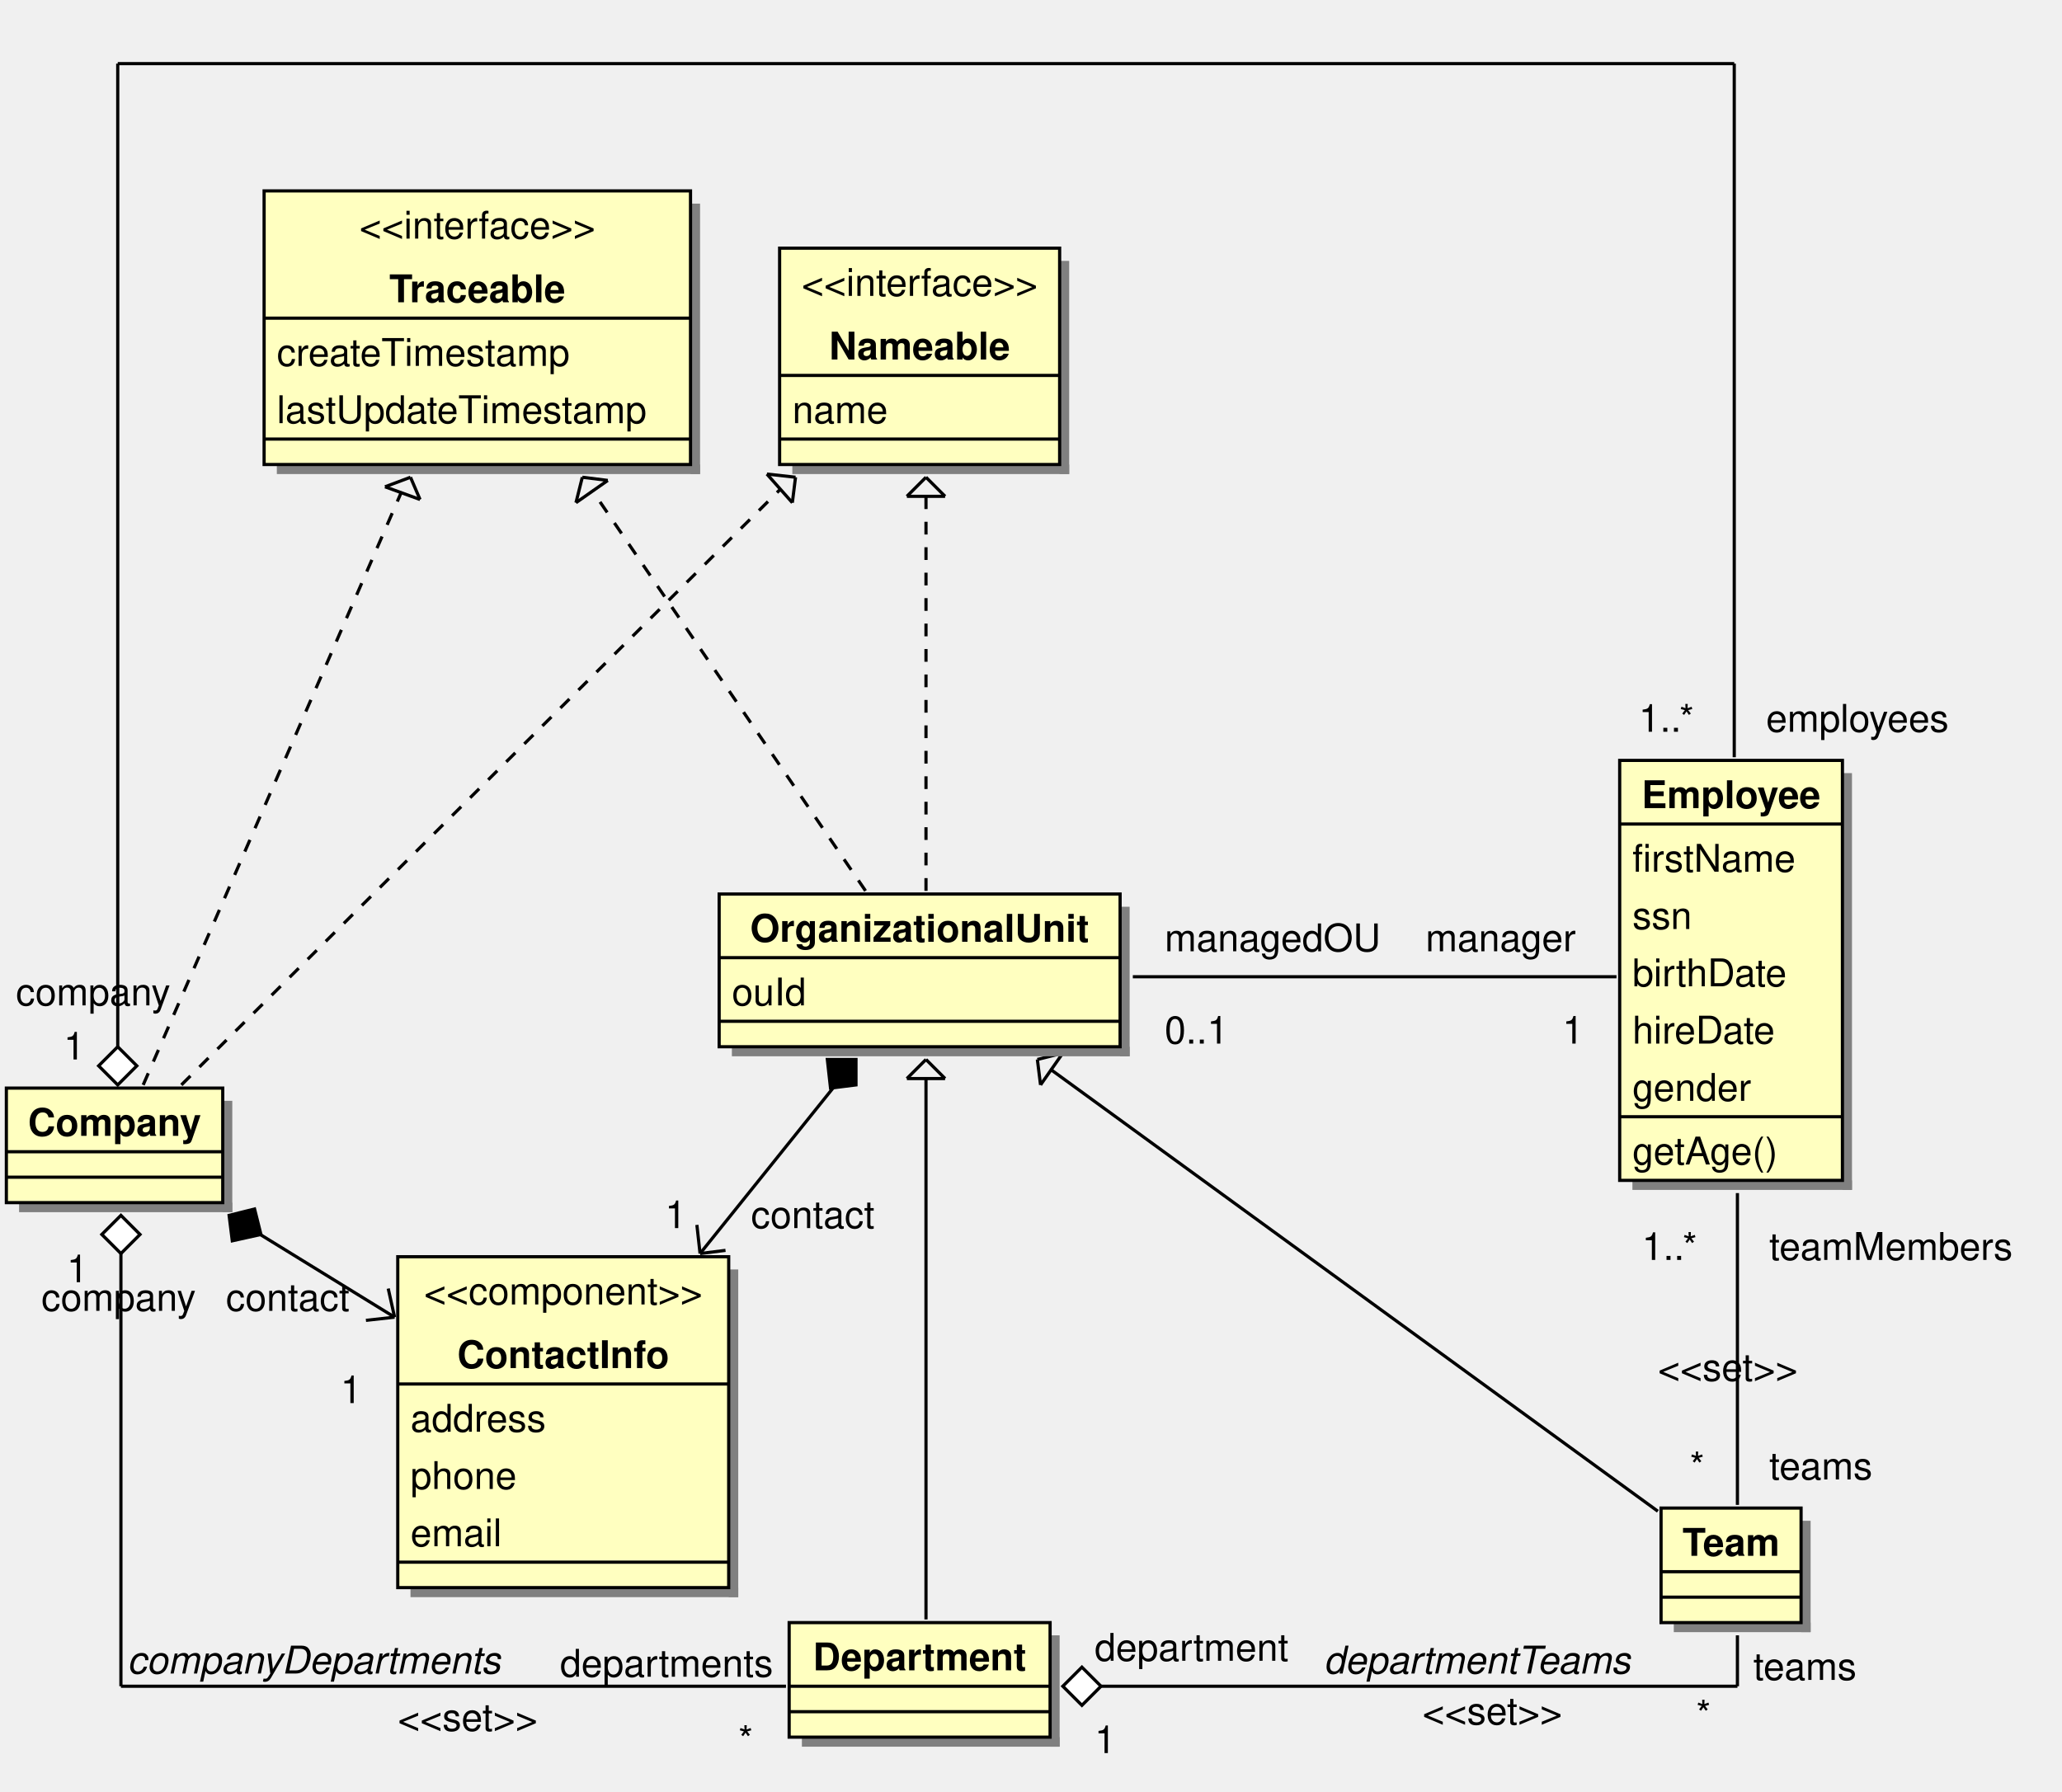
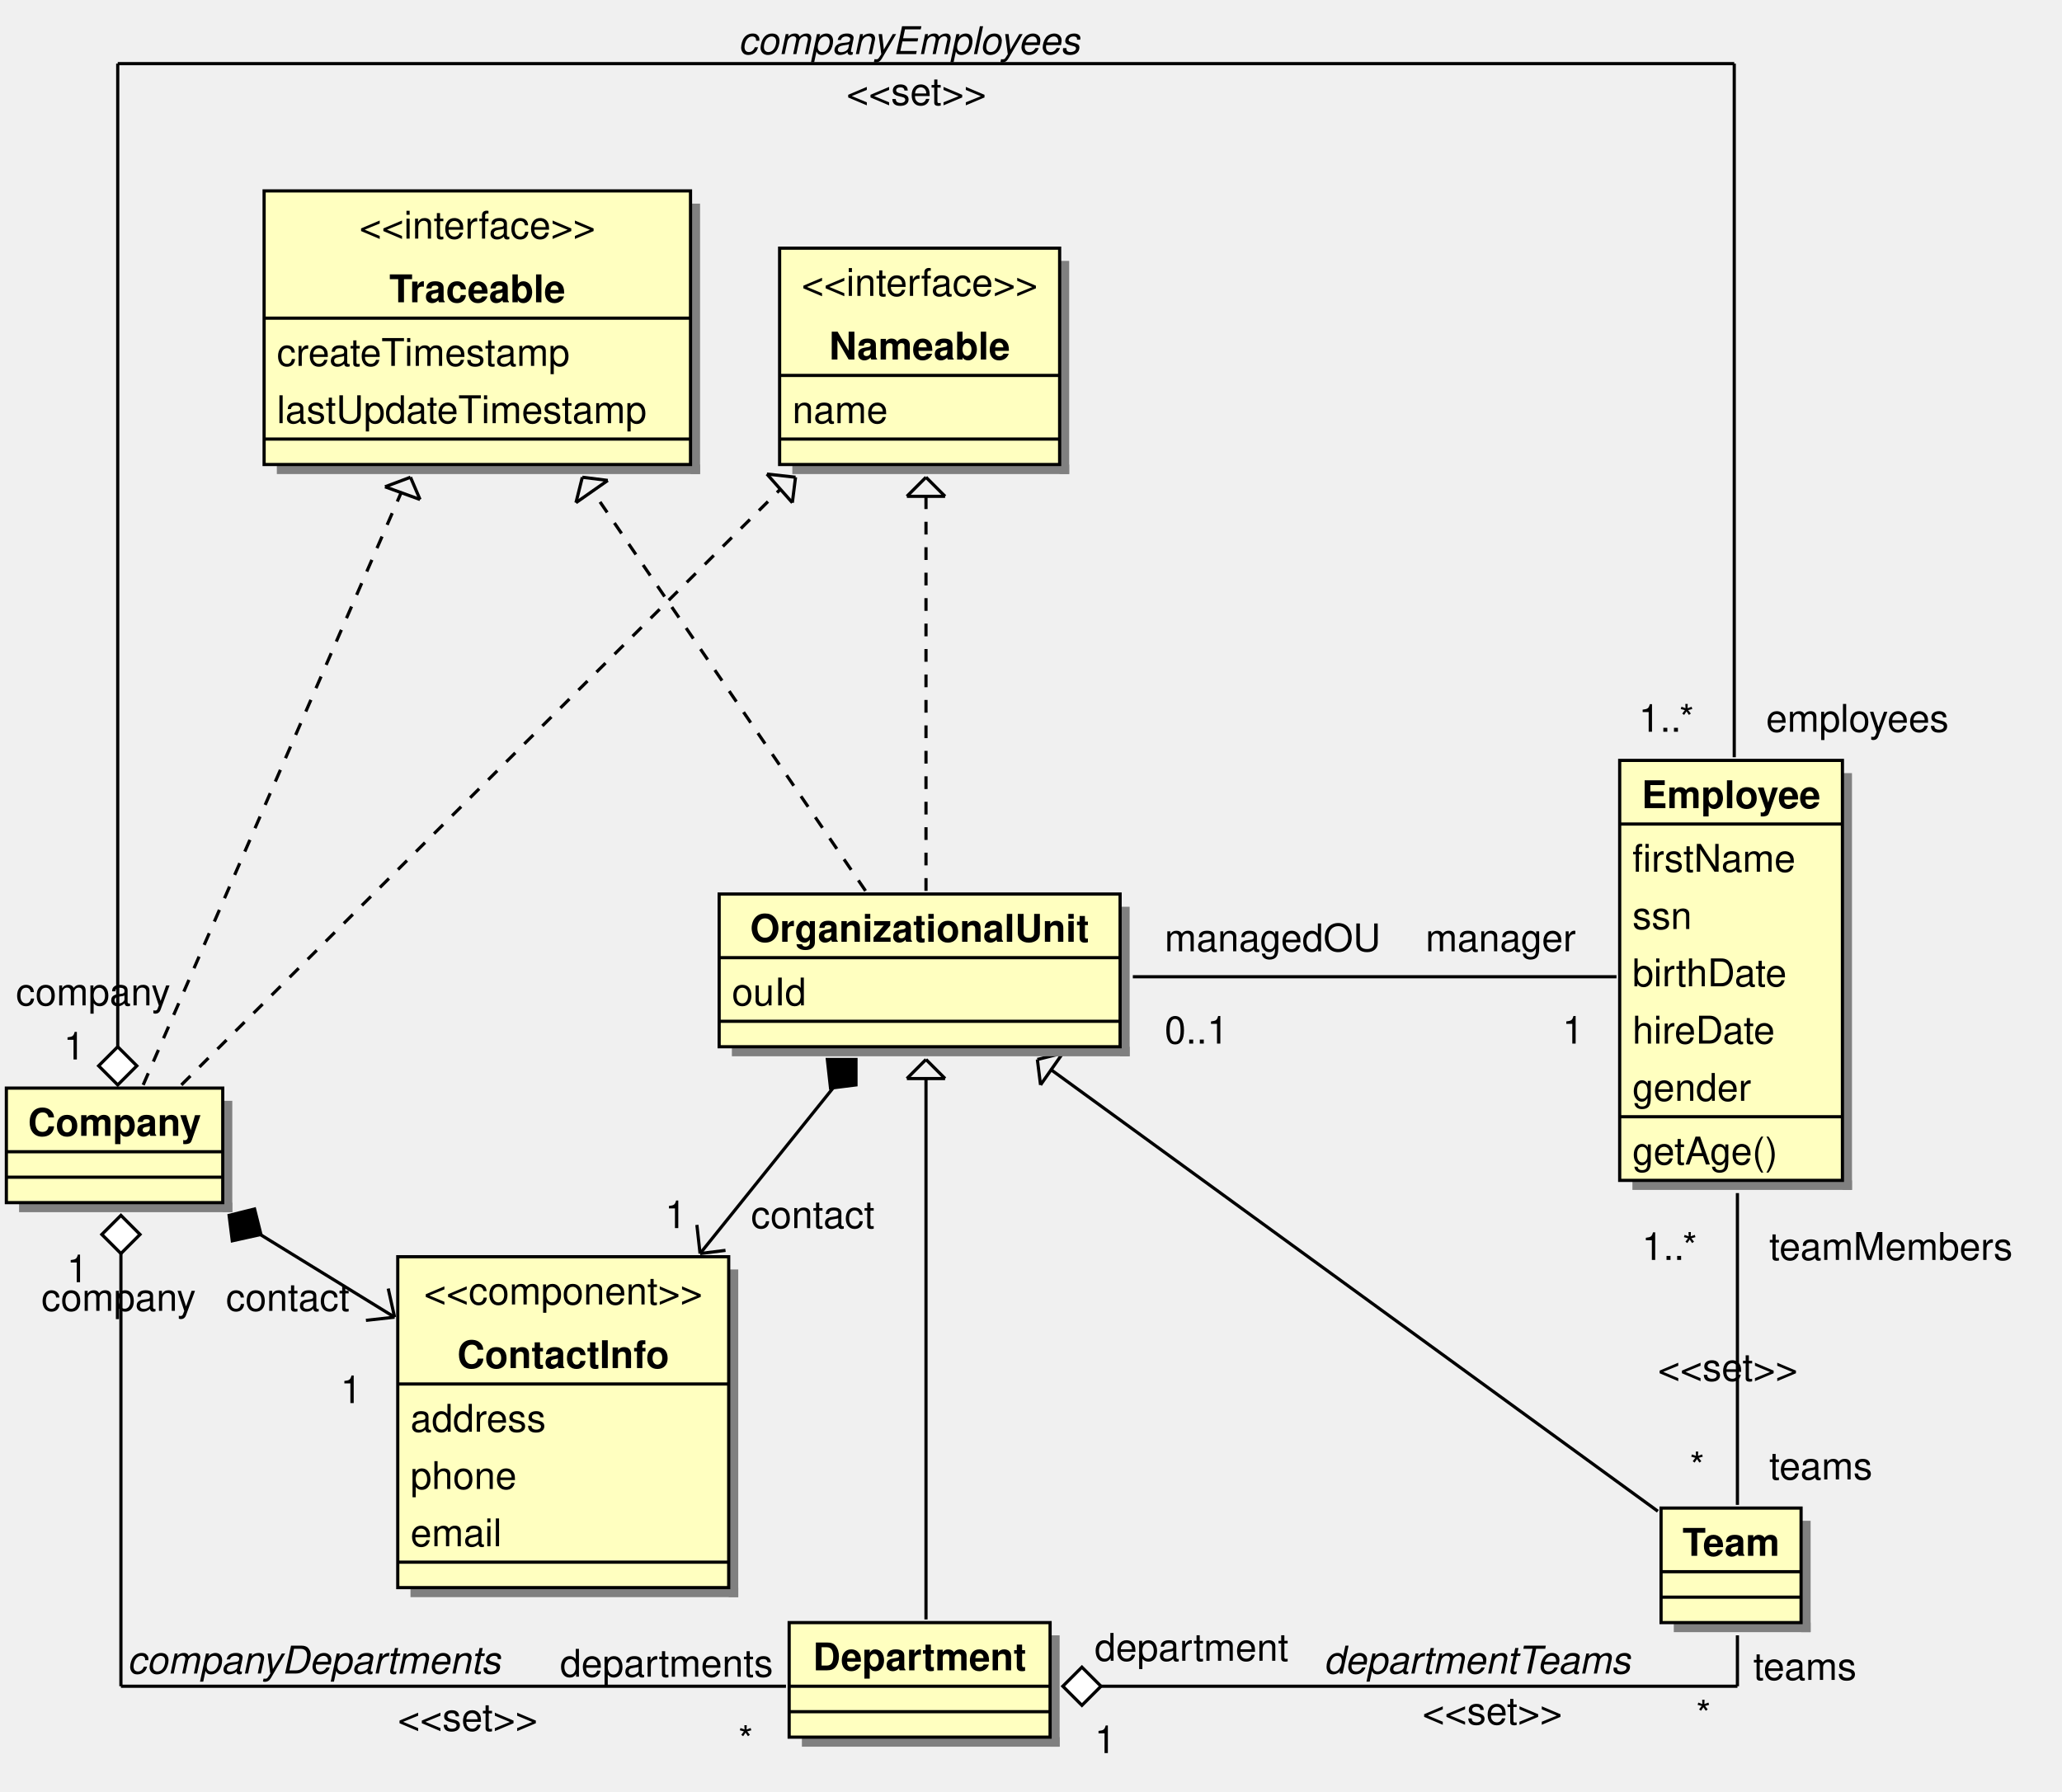
<svg xmlns="http://www.w3.org/2000/svg" width="648" height="563" version="1.1">
  <g>
-     <text font-family="Helvetica" font-size="12" fill="black" font-style="italic" x="40" y="526">companyDepartments</text>
+     <line stroke="black" stroke-opacity="1" x1="356" y1="307" x2="508" y2="307" />
+   </g>
+   <g>
+     <line stroke-dasharray="4,4" stroke="black" stroke-opacity="1" x1="57" y1="341" x2="245" y2="154" />
+     <line stroke="black" stroke-opacity="1" x1="250" y1="150" x2="241" y2="149" />
+     <line stroke="black" stroke-opacity="1" x1="250" y1="150" x2="249" y2="158" />
+     <line stroke="black" stroke-opacity="1" x1="241" y1="149" x2="249" y2="158" />
+   </g>
+   <g>
+     <line stroke="black" stroke-opacity="1" x1="521" y1="475" x2="330" y2="336" />
+     <line stroke="black" stroke-opacity="1" x1="326" y1="333" x2="327" y2="341" />
+     <line stroke="black" stroke-opacity="1" x1="326" y1="333" x2="334" y2="331" />
+     <line stroke="black" stroke-opacity="1" x1="327" y1="341" x2="334" y2="331" />
+   </g>
+   <g>
+     <line stroke="black" stroke-opacity="1" x1="291" y1="509" x2="291" y2="339" />
+     <line stroke="black" stroke-opacity="1" x1="291" y1="333" x2="285" y2="339" />
+     <line stroke="black" stroke-opacity="1" x1="291" y1="333" x2="297" y2="339" />
+     <line stroke="black" stroke-opacity="1" x1="285" y1="339" x2="297" y2="339" />
+   </g>
+   <g>
+     <line stroke="black" stroke-opacity="1" x1="546" y1="375" x2="546" y2="473" />
+   </g>
+   <g>
+     <line stroke-dasharray="4,4" stroke="black" stroke-opacity="1" x1="291" y1="280" x2="291" y2="156" />
+     <line stroke="black" stroke-opacity="1" x1="291" y1="150" x2="285" y2="156" />
+     <line stroke="black" stroke-opacity="1" x1="291" y1="150" x2="297" y2="156" />
+     <line stroke="black" stroke-opacity="1" x1="285" y1="156" x2="297" y2="156" />
+   </g>
+   <g>
+     <line stroke="black" stroke-opacity="1" x1="38" y1="382" x2="38" y2="530" />
+     <polygon fill="#ffffff" stroke="black" stroke-opacity="1" points="38,382 44,388 38,394 32,388" />
+   </g>
+   <g>
+     <line stroke="black" stroke-opacity="1" x1="545" y1="20" x2="545" y2="238" />
+   </g>
+   <g>
+     <line stroke="black" stroke-opacity="1" x1="546" y1="530" x2="546" y2="514" />
+   </g>
+   <g>
+     <text font-family="Helvetica" font-size="12" fill="#000000" xml:space="preserve" font-style="italic" x="416" y="526">departmentTeams</text>
+   </g>
+   <g>
+     <line stroke="black" stroke-opacity="1" x1="334" y1="530" x2="546" y2="530" />
+     <polygon fill="#ffffff" stroke="black" stroke-opacity="1" points="334,530 340,524 346,530 340,536" />
+   </g>
+   <g>
+     <line stroke="black" stroke-opacity="1" x1="37" y1="20" x2="545" y2="20" />
+   </g>
+   <g>
+     <line stroke="black" stroke-opacity="1" x1="124" y1="414" x2="122" y2="405" />
+     <line stroke="black" stroke-opacity="1" x1="124" y1="414" x2="115" y2="415" />
+     <line stroke="black" stroke-opacity="1" x1="72" y1="382" x2="124" y2="414" />
+     <polygon fill="#000000" stroke="black" stroke-opacity="1" points="72,382 80,380 82,388 73,390" />
  </g>
  <g>
    <line stroke-dasharray="4,4" stroke="black" stroke-opacity="1" x1="45" y1="341" x2="126" y2="155" />
    <line stroke="black" stroke-opacity="1" x1="129" y1="150" x2="121" y2="153" />
    <line stroke="black" stroke-opacity="1" x1="129" y1="150" x2="132" y2="157" />
    <line stroke="black" stroke-opacity="1" x1="121" y1="153" x2="132" y2="157" />
  </g>
  <g>
-     <line stroke="black" stroke-opacity="1" x1="291" y1="509" x2="291" y2="339" />
-     <line stroke="black" stroke-opacity="1" x1="291" y1="333" x2="285" y2="339" />
-     <line stroke="black" stroke-opacity="1" x1="291" y1="333" x2="297" y2="339" />
-     <line stroke="black" stroke-opacity="1" x1="285" y1="339" x2="297" y2="339" />
+     <line stroke="black" stroke-opacity="1" x1="220" y1="394" x2="228" y2="393" />
+     <line stroke="black" stroke-opacity="1" x1="220" y1="394" x2="219" y2="385" />
+     <line stroke="black" stroke-opacity="1" x1="269" y1="333" x2="220" y2="394" />
+     <polygon fill="#000000" stroke="black" stroke-opacity="1" points="269,333 269,341 261,342 260,333" />
  </g>
  <g>
    <line stroke-dasharray="4,4" stroke="black" stroke-opacity="1" x1="272" y1="280" x2="186" y2="154" />
    <line stroke="black" stroke-opacity="1" x1="183" y1="150" x2="181" y2="158" />
    <line stroke="black" stroke-opacity="1" x1="183" y1="150" x2="191" y2="151" />
    <line stroke="black" stroke-opacity="1" x1="181" y1="158" x2="191" y2="151" />
  </g>
  <g>
-     <line stroke="black" stroke-opacity="1" x1="521" y1="475" x2="330" y2="336" />
-     <line stroke="black" stroke-opacity="1" x1="326" y1="333" x2="327" y2="341" />
-     <line stroke="black" stroke-opacity="1" x1="326" y1="333" x2="334" y2="331" />
-     <line stroke="black" stroke-opacity="1" x1="327" y1="341" x2="334" y2="331" />
-   </g>
-   <g>
-     <line stroke-dasharray="4,4" stroke="black" stroke-opacity="1" x1="291" y1="280" x2="291" y2="156" />
-     <line stroke="black" stroke-opacity="1" x1="291" y1="150" x2="285" y2="156" />
-     <line stroke="black" stroke-opacity="1" x1="291" y1="150" x2="297" y2="156" />
-     <line stroke="black" stroke-opacity="1" x1="285" y1="156" x2="297" y2="156" />
-   </g>
-   <g>
-     <line stroke="black" stroke-opacity="1" x1="38" y1="382" x2="38" y2="530" />
-     <polygon fill="white" stroke="black" stroke-opacity="1" points="38,382 44,388 38,394 32,388" />
+     <text font-family="Helvetica" font-size="12" fill="#000000" xml:space="preserve" font-style="italic" x="232" y="17">companyEmployees</text>
+   </g>
+   <g>
+     <line stroke="black" stroke-opacity="1" x1="37" y1="341" x2="37" y2="20" />
+     <polygon fill="#ffffff" stroke="black" stroke-opacity="1" points="37,341 31,335 37,329 43,335" />
  </g>
  <g>
    <line stroke="black" stroke-opacity="1" x1="38" y1="530" x2="247" y2="530" />
  </g>
  <g>
-     <text font-family="Helvetica" font-size="12" fill="black" font-style="italic" x="416" y="526">departmentTeams</text>
-   </g>
-   <g>
-     <line stroke="black" stroke-opacity="1" x1="545" y1="20" x2="545" y2="238" />
-   </g>
-   <g>
-     <line stroke="black" stroke-opacity="1" x1="546" y1="375" x2="546" y2="473" />
-   </g>
-   <g>
-     <line stroke="black" stroke-opacity="1" x1="37" y1="341" x2="37" y2="20" />
-     <polygon fill="white" stroke="black" stroke-opacity="1" points="37,341 31,335 37,329 43,335" />
-   </g>
-   <g>
-     <line stroke="black" stroke-opacity="1" x1="37" y1="20" x2="545" y2="20" />
-   </g>
-   <g>
-     <line stroke="black" stroke-opacity="1" x1="334" y1="530" x2="546" y2="530" />
-     <polygon fill="white" stroke="black" stroke-opacity="1" points="334,530 340,524 346,530 340,536" />
-   </g>
-   <g>
-     <line stroke="black" stroke-opacity="1" x1="546" y1="530" x2="546" y2="514" />
-   </g>
-   <g>
-     <line stroke="black" stroke-opacity="1" x1="356" y1="307" x2="508" y2="307" />
-   </g>
-   <g>
-     <line stroke-dasharray="4,4" stroke="black" stroke-opacity="1" x1="57" y1="341" x2="245" y2="154" />
-     <line stroke="black" stroke-opacity="1" x1="250" y1="150" x2="241" y2="149" />
-     <line stroke="black" stroke-opacity="1" x1="250" y1="150" x2="249" y2="158" />
-     <line stroke="black" stroke-opacity="1" x1="241" y1="149" x2="249" y2="158" />
-   </g>
-   <g>
-     <line stroke="black" stroke-opacity="1" x1="220" y1="394" x2="228" y2="393" />
-     <line stroke="black" stroke-opacity="1" x1="220" y1="394" x2="219" y2="385" />
-     <line stroke="black" stroke-opacity="1" x1="269" y1="333" x2="220" y2="394" />
-     <polygon fill="black" stroke="black" stroke-opacity="1" points="269,333 269,341 261,342 260,333" />
-   </g>
-   <g>
-     <line stroke="black" stroke-opacity="1" x1="124" y1="414" x2="122" y2="405" />
-     <line stroke="black" stroke-opacity="1" x1="124" y1="414" x2="115" y2="415" />
-     <line stroke="black" stroke-opacity="1" x1="72" y1="382" x2="124" y2="414" />
-     <polygon fill="black" stroke="black" stroke-opacity="1" points="72,382 80,380 82,388 73,390" />
+     <text font-family="Helvetica" font-size="12" fill="#000000" xml:space="preserve" font-style="italic" x="40" y="526">companyDepartments</text>
+   </g>
+   <g>
+     <rect fill="#808080" stroke="none" stroke-opacity="1" x="70" y="346" width="3" height="35" />
+     <rect fill="#808080" stroke="none" stroke-opacity="1" x="6" y="378" width="67" height="3" />
+     <rect fill="#ffffc0" stroke="black" stroke-width="1" stroke-opacity="1" x="2" y="342" width="68" height="36" />
+     <text font-family="Helvetica" font-size="12" fill="#000000" xml:space="preserve" font-weight="bold" text-anchor="middle" x="36" y="357">Company</text>
+     <line stroke="black" stroke-opacity="1" x1="2" y1="362" x2="70" y2="362" />
+     <line stroke="black" stroke-opacity="1" x1="2" y1="370" x2="70" y2="370" />
+   </g>
+   <g>
+     <rect fill="#808080" stroke="none" stroke-opacity="1" x="352" y="285" width="3" height="47" />
+     <rect fill="#808080" stroke="none" stroke-opacity="1" x="230" y="329" width="125" height="3" />
+     <rect fill="#ffffc0" stroke="black" stroke-width="1" stroke-opacity="1" x="226" y="281" width="126" height="48" />
+     <text font-family="Helvetica" font-size="12" fill="#000000" xml:space="preserve" font-weight="bold" text-anchor="middle" x="289" y="296">OrganizationalUnit</text>
+     <line stroke="black" stroke-opacity="1" x1="226" y1="301" x2="352" y2="301" />
+     <text font-family="Helvetica" font-size="12" fill="#000000" xml:space="preserve" x="230" y="316">ouId</text>
+     <line stroke="black" stroke-opacity="1" x1="226" y1="321" x2="352" y2="321" />
+   </g>
+   <g>
+     <rect fill="#808080" stroke="none" stroke-opacity="1" x="229" y="399" width="3" height="103" />
+     <rect fill="#808080" stroke="none" stroke-opacity="1" x="129" y="499" width="103" height="3" />
+     <rect fill="#ffffc0" stroke="black" stroke-width="1" stroke-opacity="1" x="125" y="395" width="104" height="104" />
+     <text font-family="Helvetica" font-size="12" fill="#000000" xml:space="preserve" text-anchor="middle" x="177" y="410">&lt;&lt;component&gt;&gt;</text>
+     <text font-family="Helvetica" font-size="12" fill="#000000" xml:space="preserve" font-weight="bold" text-anchor="middle" x="177" y="430">ContactInfo</text>
+     <line stroke="black" stroke-opacity="1" x1="125" y1="435" x2="229" y2="435" />
+     <text font-family="Helvetica" font-size="12" fill="#000000" xml:space="preserve" x="129" y="450">address</text>
+     <text font-family="Helvetica" font-size="12" fill="#000000" xml:space="preserve" x="129" y="468">phone</text>
+     <text font-family="Helvetica" font-size="12" fill="#000000" xml:space="preserve" x="129" y="486">email</text>
+     <line stroke="black" stroke-opacity="1" x1="125" y1="491" x2="229" y2="491" />
  </g>
  <g>
    <rect fill="#808080" stroke="none" stroke-opacity="1" x="333" y="82" width="3" height="67" />
    <rect fill="#808080" stroke="none" stroke-opacity="1" x="249" y="146" width="87" height="3" />
    <rect fill="#ffffc0" stroke="black" stroke-width="1" stroke-opacity="1" x="245" y="78" width="88" height="68" />
-     <text font-family="Helvetica" font-size="12" fill="black" text-anchor="middle" x="289" y="93">&lt;&lt;interface&gt;&gt;</text>
-     <text font-family="Helvetica" font-size="12" fill="black" font-weight="bold" text-anchor="middle" x="289" y="113">Nameable</text>
+     <text font-family="Helvetica" font-size="12" fill="#000000" xml:space="preserve" text-anchor="middle" x="289" y="93">&lt;&lt;interface&gt;&gt;</text>
+     <text font-family="Helvetica" font-size="12" fill="#000000" xml:space="preserve" font-weight="bold" text-anchor="middle" x="289" y="113">Nameable</text>
    <line stroke="black" stroke-opacity="1" x1="245" y1="118" x2="333" y2="118" />
-     <text font-family="Helvetica" font-size="12" fill="black" x="249" y="133">name</text>
+     <text font-family="Helvetica" font-size="12" fill="#000000" xml:space="preserve" x="249" y="133">name</text>
    <line stroke="black" stroke-opacity="1" x1="245" y1="138" x2="333" y2="138" />
  </g>
  <g>
    <rect fill="#808080" stroke="none" stroke-opacity="1" x="330" y="514" width="3" height="35" />
    <rect fill="#808080" stroke="none" stroke-opacity="1" x="252" y="546" width="81" height="3" />
    <rect fill="#ffffc0" stroke="black" stroke-width="1" stroke-opacity="1" x="248" y="510" width="82" height="36" />
-     <text font-family="Helvetica" font-size="12" fill="black" font-weight="bold" text-anchor="middle" x="289" y="525">Department</text>
+     <text font-family="Helvetica" font-size="12" fill="#000000" xml:space="preserve" font-weight="bold" text-anchor="middle" x="289" y="525">Department</text>
    <line stroke="black" stroke-opacity="1" x1="248" y1="530" x2="330" y2="530" />
    <line stroke="black" stroke-opacity="1" x1="248" y1="538" x2="330" y2="538" />
+   </g>
+   <g>
+     <rect fill="#808080" stroke="none" stroke-opacity="1" x="217" y="64" width="3" height="85" />
+     <rect fill="#808080" stroke="none" stroke-opacity="1" x="87" y="146" width="133" height="3" />
+     <rect fill="#ffffc0" stroke="black" stroke-width="1" stroke-opacity="1" x="83" y="60" width="134" height="86" />
+     <text font-family="Helvetica" font-size="12" fill="#000000" xml:space="preserve" text-anchor="middle" x="150" y="75">&lt;&lt;interface&gt;&gt;</text>
+     <text font-family="Helvetica" font-size="12" fill="#000000" xml:space="preserve" font-weight="bold" text-anchor="middle" x="150" y="95">Traceable</text>
+     <line stroke="black" stroke-opacity="1" x1="83" y1="100" x2="217" y2="100" />
+     <text font-family="Helvetica" font-size="12" fill="#000000" xml:space="preserve" x="87" y="115">createTimestamp</text>
+     <text font-family="Helvetica" font-size="12" fill="#000000" xml:space="preserve" x="87" y="133">lastUpdateTimestamp</text>
+     <line stroke="black" stroke-opacity="1" x1="83" y1="138" x2="217" y2="138" />
  </g>
  <g>
    <rect fill="#808080" stroke="none" stroke-opacity="1" x="566" y="478" width="3" height="35" />
    <rect fill="#808080" stroke="none" stroke-opacity="1" x="526" y="510" width="43" height="3" />
    <rect fill="#ffffc0" stroke="black" stroke-width="1" stroke-opacity="1" x="522" y="474" width="44" height="36" />
-     <text font-family="Helvetica" font-size="12" fill="black" font-weight="bold" text-anchor="middle" x="544" y="489">Team</text>
+     <text font-family="Helvetica" font-size="12" fill="#000000" xml:space="preserve" font-weight="bold" text-anchor="middle" x="544" y="489">Team</text>
    <line stroke="black" stroke-opacity="1" x1="522" y1="494" x2="566" y2="494" />
    <line stroke="black" stroke-opacity="1" x1="522" y1="502" x2="566" y2="502" />
-   </g>
-   <g>
-     <rect fill="#808080" stroke="none" stroke-opacity="1" x="217" y="64" width="3" height="85" />
-     <rect fill="#808080" stroke="none" stroke-opacity="1" x="87" y="146" width="133" height="3" />
-     <rect fill="#ffffc0" stroke="black" stroke-width="1" stroke-opacity="1" x="83" y="60" width="134" height="86" />
-     <text font-family="Helvetica" font-size="12" fill="black" text-anchor="middle" x="150" y="75">&lt;&lt;interface&gt;&gt;</text>
-     <text font-family="Helvetica" font-size="12" fill="black" font-weight="bold" text-anchor="middle" x="150" y="95">Traceable</text>
-     <line stroke="black" stroke-opacity="1" x1="83" y1="100" x2="217" y2="100" />
-     <text font-family="Helvetica" font-size="12" fill="black" x="87" y="115">createTimestamp</text>
-     <text font-family="Helvetica" font-size="12" fill="black" x="87" y="133">lastUpdateTimestamp</text>
-     <line stroke="black" stroke-opacity="1" x1="83" y1="138" x2="217" y2="138" />
-   </g>
-   <g>
-     <rect fill="#808080" stroke="none" stroke-opacity="1" x="352" y="285" width="3" height="47" />
-     <rect fill="#808080" stroke="none" stroke-opacity="1" x="230" y="329" width="125" height="3" />
-     <rect fill="#ffffc0" stroke="black" stroke-width="1" stroke-opacity="1" x="226" y="281" width="126" height="48" />
-     <text font-family="Helvetica" font-size="12" fill="black" font-weight="bold" text-anchor="middle" x="289" y="296">OrganizationalUnit</text>
-     <line stroke="black" stroke-opacity="1" x1="226" y1="301" x2="352" y2="301" />
-     <text font-family="Helvetica" font-size="12" fill="black" x="230" y="316">ouId</text>
-     <line stroke="black" stroke-opacity="1" x1="226" y1="321" x2="352" y2="321" />
-   </g>
-   <g>
-     <rect fill="#808080" stroke="none" stroke-opacity="1" x="229" y="399" width="3" height="103" />
-     <rect fill="#808080" stroke="none" stroke-opacity="1" x="129" y="499" width="103" height="3" />
-     <rect fill="#ffffc0" stroke="black" stroke-width="1" stroke-opacity="1" x="125" y="395" width="104" height="104" />
-     <text font-family="Helvetica" font-size="12" fill="black" text-anchor="middle" x="177" y="410">&lt;&lt;component&gt;&gt;</text>
-     <text font-family="Helvetica" font-size="12" fill="black" font-weight="bold" text-anchor="middle" x="177" y="430">ContactInfo</text>
-     <line stroke="black" stroke-opacity="1" x1="125" y1="435" x2="229" y2="435" />
-     <text font-family="Helvetica" font-size="12" fill="black" x="129" y="450">address</text>
-     <text font-family="Helvetica" font-size="12" fill="black" x="129" y="468">phone</text>
-     <text font-family="Helvetica" font-size="12" fill="black" x="129" y="486">email</text>
-     <line stroke="black" stroke-opacity="1" x1="125" y1="491" x2="229" y2="491" />
-   </g>
-   <g>
-     <rect fill="#808080" stroke="none" stroke-opacity="1" x="70" y="346" width="3" height="35" />
-     <rect fill="#808080" stroke="none" stroke-opacity="1" x="6" y="378" width="67" height="3" />
-     <rect fill="#ffffc0" stroke="black" stroke-width="1" stroke-opacity="1" x="2" y="342" width="68" height="36" />
-     <text font-family="Helvetica" font-size="12" fill="black" font-weight="bold" text-anchor="middle" x="36" y="357">Company</text>
-     <line stroke="black" stroke-opacity="1" x1="2" y1="362" x2="70" y2="362" />
-     <line stroke="black" stroke-opacity="1" x1="2" y1="370" x2="70" y2="370" />
  </g>
  <g>
    <rect fill="#808080" stroke="none" stroke-opacity="1" x="579" y="243" width="3" height="131" />
    <rect fill="#808080" stroke="none" stroke-opacity="1" x="513" y="371" width="69" height="3" />
    <rect fill="#ffffc0" stroke="black" stroke-width="1" stroke-opacity="1" x="509" y="239" width="70" height="132" />
-     <text font-family="Helvetica" font-size="12" fill="black" font-weight="bold" text-anchor="middle" x="544" y="254">Employee</text>
+     <text font-family="Helvetica" font-size="12" fill="#000000" xml:space="preserve" font-weight="bold" text-anchor="middle" x="544" y="254">Employee</text>
    <line stroke="black" stroke-opacity="1" x1="509" y1="259" x2="579" y2="259" />
-     <text font-family="Helvetica" font-size="12" fill="black" x="513" y="274">firstName</text>
-     <text font-family="Helvetica" font-size="12" fill="black" x="513" y="292">ssn</text>
-     <text font-family="Helvetica" font-size="12" fill="black" x="513" y="310">birthDate</text>
-     <text font-family="Helvetica" font-size="12" fill="black" x="513" y="328">hireDate</text>
-     <text font-family="Helvetica" font-size="12" fill="black" x="513" y="346">gender</text>
+     <text font-family="Helvetica" font-size="12" fill="#000000" xml:space="preserve" x="513" y="274">firstName</text>
+     <text font-family="Helvetica" font-size="12" fill="#000000" xml:space="preserve" x="513" y="292">ssn</text>
+     <text font-family="Helvetica" font-size="12" fill="#000000" xml:space="preserve" x="513" y="310">birthDate</text>
+     <text font-family="Helvetica" font-size="12" fill="#000000" xml:space="preserve" x="513" y="328">hireDate</text>
+     <text font-family="Helvetica" font-size="12" fill="#000000" xml:space="preserve" x="513" y="346">gender</text>
    <line stroke="black" stroke-opacity="1" x1="509" y1="351" x2="579" y2="351" />
-     <text font-family="Helvetica" font-size="12" fill="black" x="513" y="366">getAge()</text>
-   </g>
-   <g>
-     <text font-family="Helvetica" font-size="12" fill="black" x="13" y="412">company</text>
-   </g>
-   <g>
-     <text font-family="Helvetica" font-size="12" fill="black" x="176" y="527">departments</text>
-   </g>
-   <g>
-     <text font-family="Helvetica" font-size="12" fill="black" x="533" y="543">*</text>
-   </g>
-   <g>
-     <text font-family="Helvetica" font-size="12" fill="black" x="344" y="522">department</text>
-   </g>
-   <g>
-     <text font-family="Helvetica" font-size="12" fill="black" x="551" y="528">teams</text>
-   </g>
-   <g>
-     <text font-family="Helvetica" font-size="12" fill="black" x="125" y="544">&lt;&lt;set&gt;&gt;</text>
-   </g>
-   <g>
-     <text font-family="Helvetica" font-size="12" fill="black" x="209" y="386">1</text>
-   </g>
-   <g>
-     <text font-family="Helvetica" font-size="12" fill="black" x="232" y="551">*</text>
-   </g>
-   <g>
-     <text font-family="Helvetica" font-size="12" fill="black" x="236" y="386">contact</text>
-   </g>
-   <g>
-     <text font-family="Helvetica" font-size="12" fill="black" x="21" y="403">1</text>
-   </g>
-   <g>
-     <text font-family="Helvetica" font-size="12" fill="black" x="447" y="542">&lt;&lt;set&gt;&gt;</text>
-   </g>
-   <g>
-     <text font-family="Helvetica" font-size="12" fill="black" x="555" y="230">employees</text>
-   </g>
-   <g>
-     <text font-family="Helvetica" font-size="12" fill="black" x="5" y="316">company</text>
-   </g>
-   <g>
-     <text font-family="Helvetica" font-size="12" fill="black" x="515" y="230">1..*</text>
-   </g>
-   <g>
-     <text font-family="Helvetica" font-size="12" fill="black" x="20" y="333">1</text>
-   </g>
-   <g>
-     <text font-family="Helvetica" font-size="12" fill="black" x="491" y="328">1</text>
-   </g>
-   <g>
-     <text font-family="Helvetica" font-size="12" fill="black" x="366" y="328">0..1</text>
-   </g>
-   <g>
-     <text font-family="Helvetica" font-size="12" fill="black" x="521" y="434">&lt;&lt;set&gt;&gt;</text>
-   </g>
-   <g>
-     <text font-family="Helvetica" font-size="12" fill="black" x="556" y="465">teams</text>
-   </g>
-   <g>
-     <text font-family="Helvetica" font-size="12" fill="black" x="556" y="396">teamMembers</text>
-   </g>
-   <g>
-     <text font-family="Helvetica" font-size="12" fill="black" x="531" y="465">*</text>
-   </g>
-   <g>
-     <text font-family="Helvetica" font-size="12" fill="black" x="516" y="396">1..*</text>
-   </g>
-   <g>
-     <text font-family="Helvetica" font-size="12" fill="black" x="386" y="-12">&lt;&lt;set&gt;&gt;</text>
-   </g>
-   <g>
-     <text font-family="Helvetica" font-size="12" fill="black" x="448" y="299">manager</text>
-   </g>
-   <g>
-     <text font-family="Helvetica" font-size="12" fill="black" x="366" y="299">managedOU</text>
-   </g>
-   <g>
-     <text font-family="Helvetica" font-size="12" fill="black" x="344" y="551">1</text>
-   </g>
-   <g>
-     <text font-family="Helvetica" font-size="12" fill="black" x="107" y="441">1</text>
-   </g>
-   <g>
-     <text font-family="Helvetica" font-size="12" fill="black" x="71" y="412">contact</text>
+     <text font-family="Helvetica" font-size="12" fill="#000000" xml:space="preserve" x="513" y="366">getAge()</text>
+   </g>
+   <g>
+     <text font-family="Helvetica" font-size="12" fill="#000000" xml:space="preserve" x="344" y="551">1</text>
+   </g>
+   <g>
+     <text font-family="Helvetica" font-size="12" fill="#000000" xml:space="preserve" x="448" y="299">manager</text>
+   </g>
+   <g>
+     <text font-family="Helvetica" font-size="12" fill="#000000" xml:space="preserve" x="366" y="299">managedOU</text>
+   </g>
+   <g>
+     <text font-family="Helvetica" font-size="12" fill="#000000" xml:space="preserve" x="176" y="527">departments</text>
+   </g>
+   <g>
+     <text font-family="Helvetica" font-size="12" fill="#000000" xml:space="preserve" x="13" y="412">company</text>
+   </g>
+   <g>
+     <text font-family="Helvetica" font-size="12" fill="#000000" xml:space="preserve" x="107" y="441">1</text>
+   </g>
+   <g>
+     <text font-family="Helvetica" font-size="12" fill="#000000" xml:space="preserve" x="491" y="328">1</text>
+   </g>
+   <g>
+     <text font-family="Helvetica" font-size="12" fill="#000000" xml:space="preserve" x="366" y="328">0..1</text>
+   </g>
+   <g>
+     <text font-family="Helvetica" font-size="12" fill="#000000" xml:space="preserve" x="521" y="434">&lt;&lt;set&gt;&gt;</text>
+   </g>
+   <g>
+     <text font-family="Helvetica" font-size="12" fill="#000000" xml:space="preserve" x="556" y="465">teams</text>
+   </g>
+   <g>
+     <text font-family="Helvetica" font-size="12" fill="#000000" xml:space="preserve" x="556" y="396">teamMembers</text>
+   </g>
+   <g>
+     <text font-family="Helvetica" font-size="12" fill="#000000" xml:space="preserve" x="555" y="230">employees</text>
+   </g>
+   <g>
+     <text font-family="Helvetica" font-size="12" fill="#000000" xml:space="preserve" x="5" y="316">company</text>
+   </g>
+   <g>
+     <text font-family="Helvetica" font-size="12" fill="#000000" xml:space="preserve" x="515" y="230">1..*</text>
+   </g>
+   <g>
+     <text font-family="Helvetica" font-size="12" fill="#000000" xml:space="preserve" x="20" y="333">1</text>
+   </g>
+   <g>
+     <text font-family="Helvetica" font-size="12" fill="#000000" xml:space="preserve" x="551" y="528">teams</text>
+   </g>
+   <g>
+     <text font-family="Helvetica" font-size="12" fill="#000000" xml:space="preserve" x="344" y="522">department</text>
+   </g>
+   <g>
+     <text font-family="Helvetica" font-size="12" fill="#000000" xml:space="preserve" x="533" y="543">*</text>
+   </g>
+   <g>
+     <text font-family="Helvetica" font-size="12" fill="#000000" xml:space="preserve" x="232" y="551">*</text>
+   </g>
+   <g>
+     <text font-family="Helvetica" font-size="12" fill="#000000" xml:space="preserve" x="21" y="403">1</text>
+   </g>
+   <g>
+     <text font-family="Helvetica" font-size="12" fill="#000000" xml:space="preserve" x="447" y="542">&lt;&lt;set&gt;&gt;</text>
+   </g>
+   <g>
+     <text font-family="Helvetica" font-size="12" fill="#000000" xml:space="preserve" x="71" y="412">contact</text>
+   </g>
+   <g>
+     <text font-family="Helvetica" font-size="12" fill="#000000" xml:space="preserve" x="209" y="386">1</text>
+   </g>
+   <g>
+     <text font-family="Helvetica" font-size="12" fill="#000000" xml:space="preserve" x="236" y="386">contact</text>
+   </g>
+   <g>
+     <text font-family="Helvetica" font-size="12" fill="#000000" xml:space="preserve" x="531" y="465">*</text>
+   </g>
+   <g>
+     <text font-family="Helvetica" font-size="12" fill="#000000" xml:space="preserve" x="516" y="396">1..*</text>
+   </g>
+   <g>
+     <text font-family="Helvetica" font-size="12" fill="#000000" xml:space="preserve" x="266" y="33">&lt;&lt;set&gt;&gt;</text>
+   </g>
+   <g>
+     <text font-family="Helvetica" font-size="12" fill="#000000" xml:space="preserve" x="125" y="544">&lt;&lt;set&gt;&gt;</text>
  </g>
</svg>
